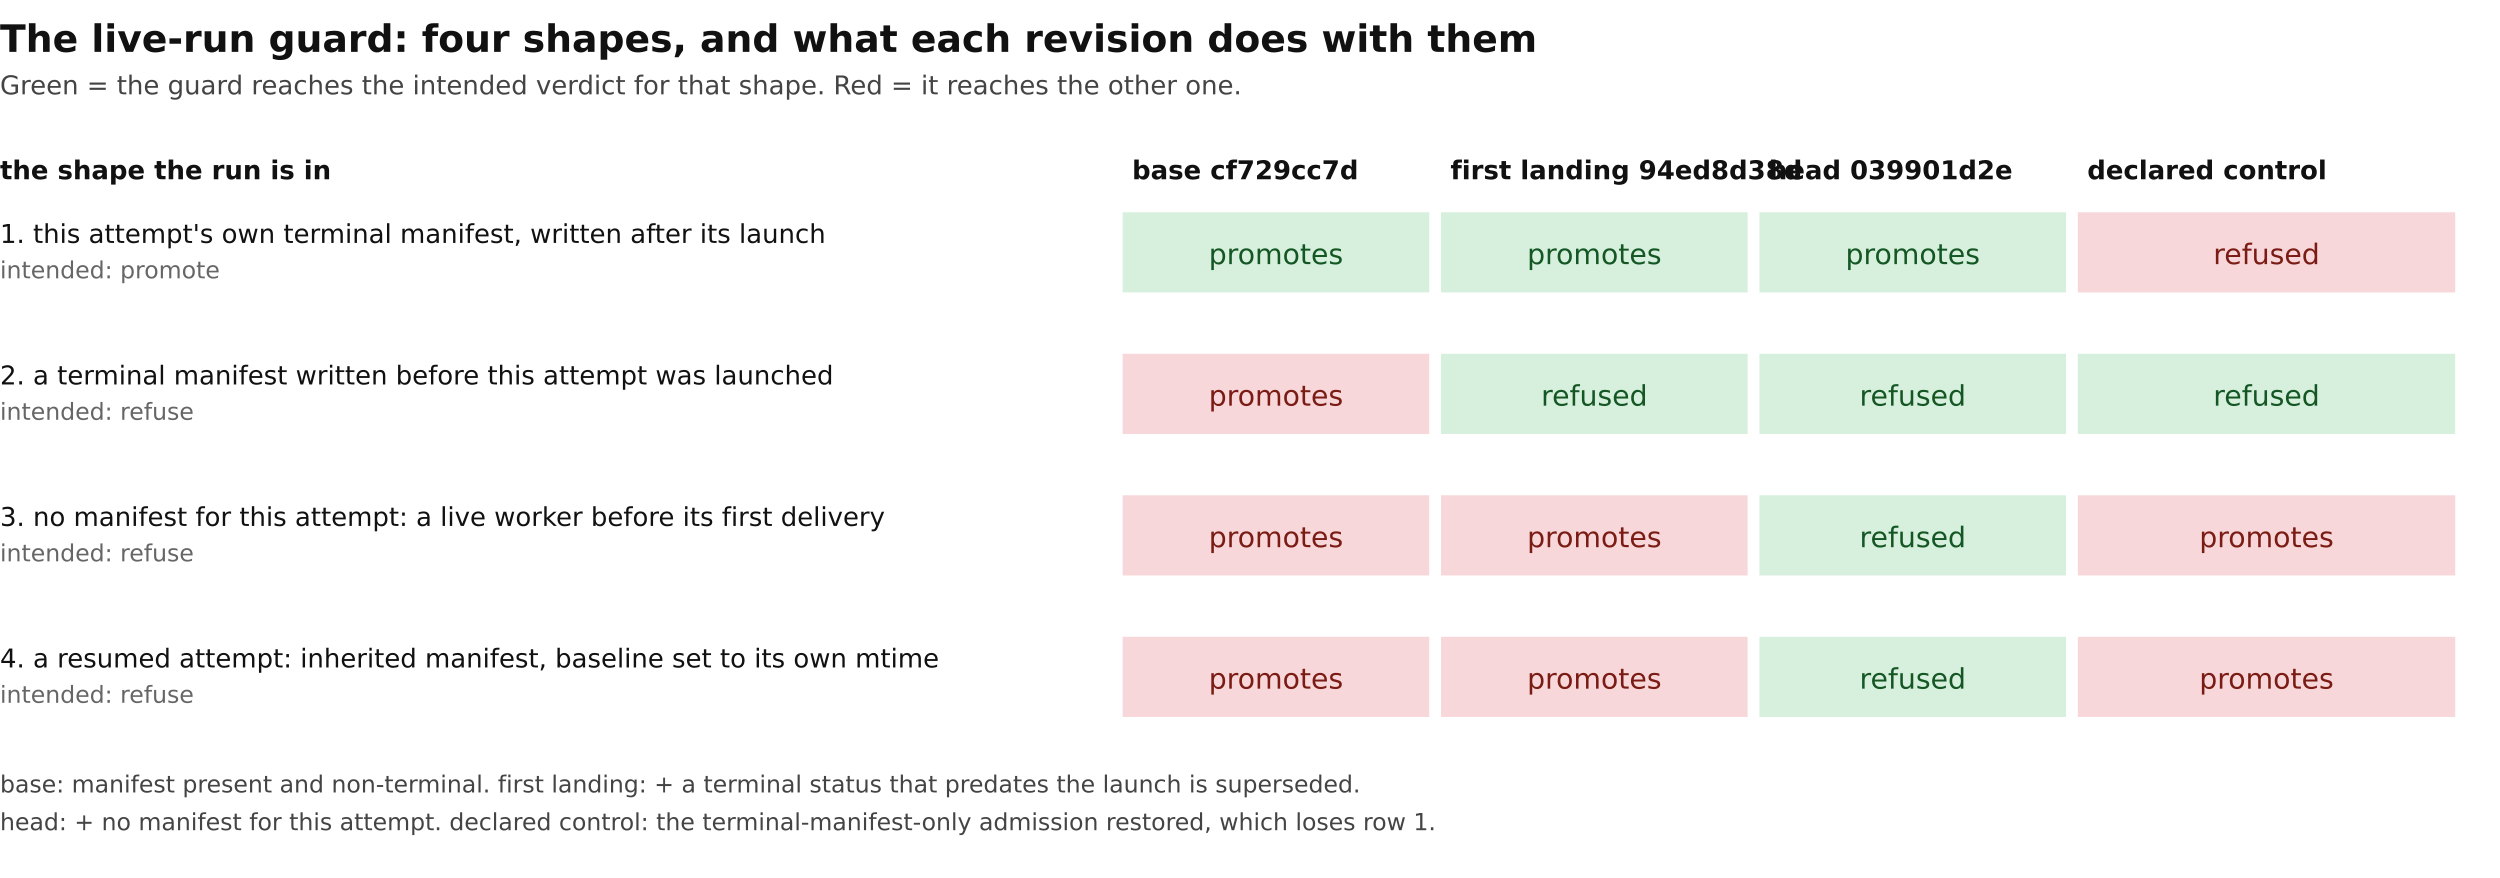
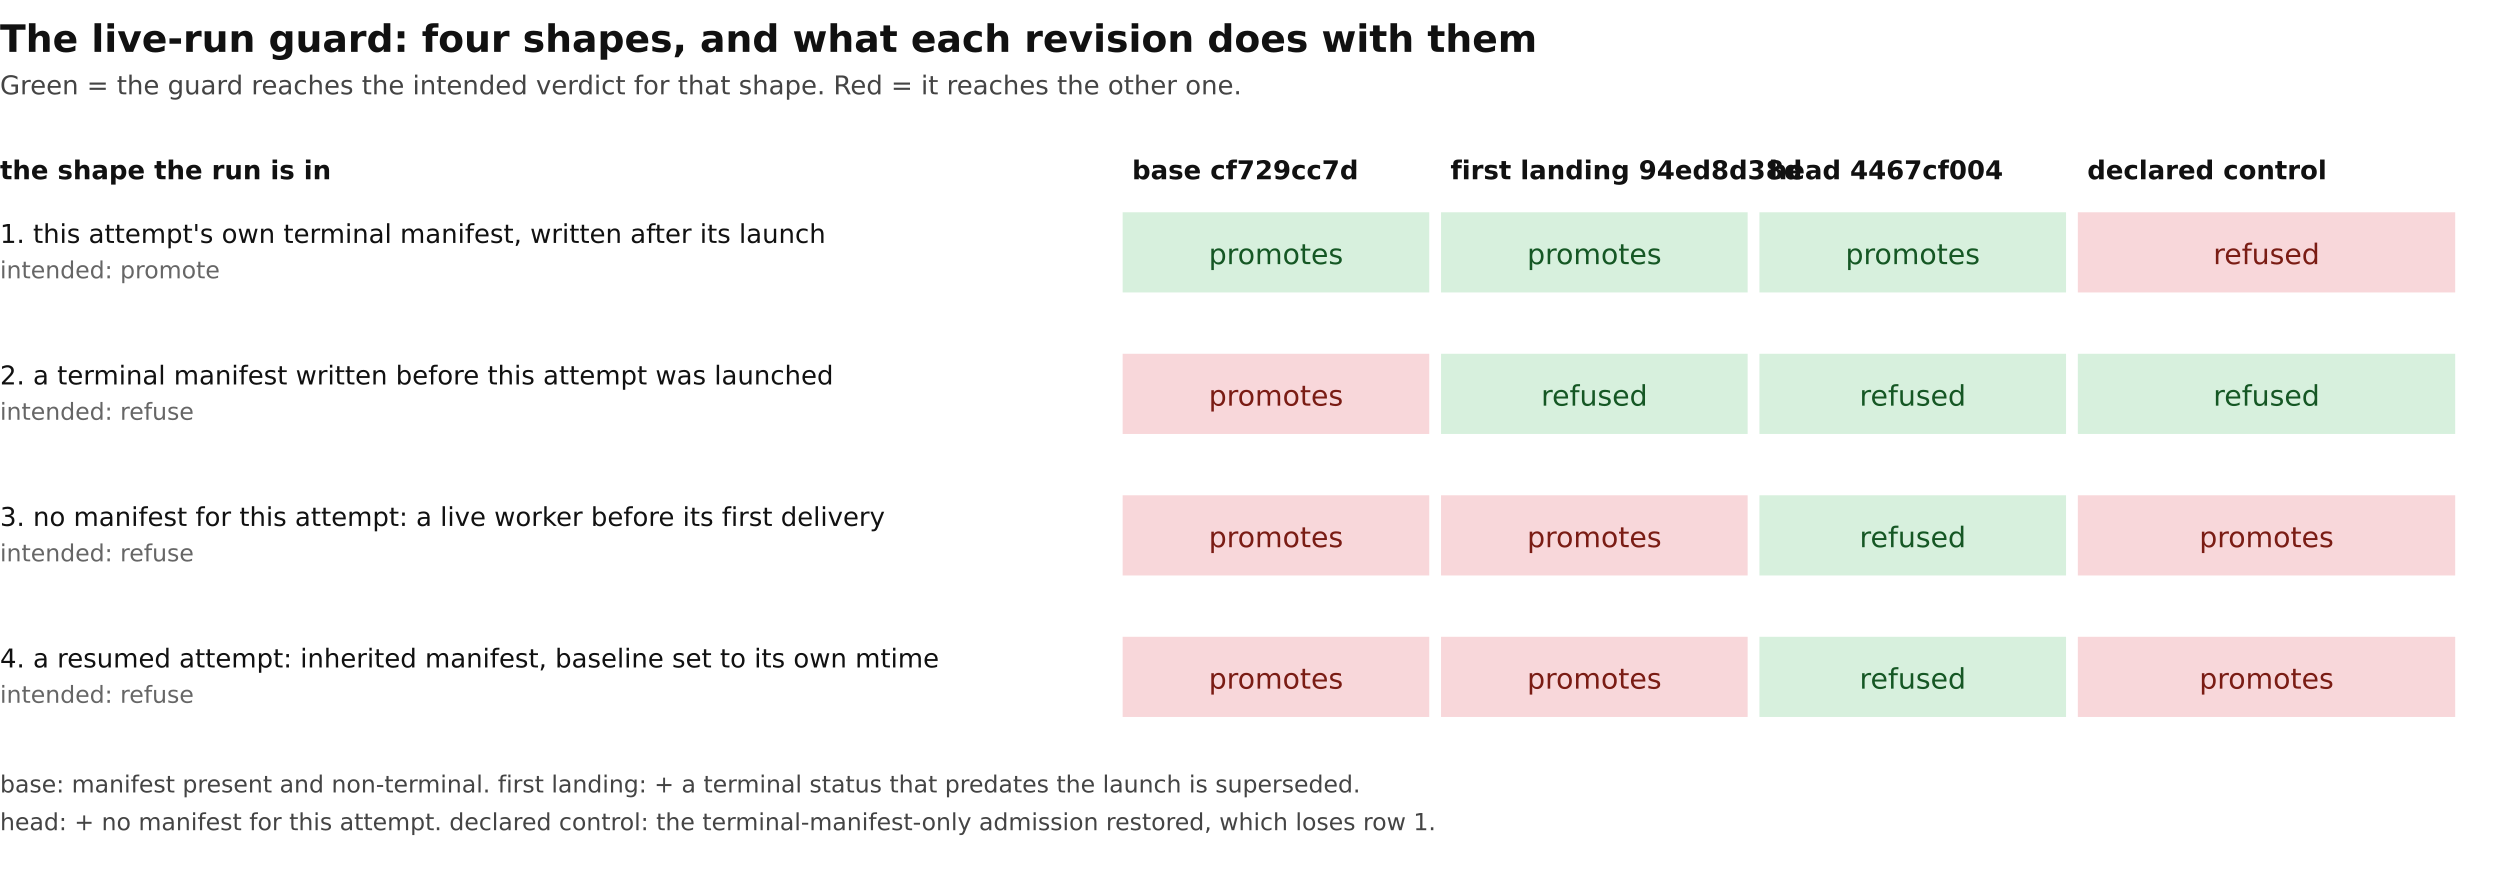
<svg xmlns="http://www.w3.org/2000/svg" width="1060" height="372" viewBox="0 0 1060 372" font-family="DejaVu Sans, Helvetica, Arial, sans-serif">
  <text x="0" y="22" font-size="16" font-weight="bold" fill="#111111">The live-run guard: four shapes, and what each revision does with them</text>
  <text x="0" y="40" font-size="11" fill="#444444">Green = the guard reaches the intended verdict for that shape. Red = it reaches the other one.</text>
  <text x="0" y="76" font-size="11" font-weight="bold" fill="#111111">the shape the run is in</text>
  <text x="480" y="76" font-size="11" font-weight="bold" fill="#111111">base cf729cc7d</text>
  <text x="615" y="76" font-size="11" font-weight="bold" fill="#111111">first landing 94ed8d38d</text>
-   <text x="750" y="76" font-size="11" font-weight="bold" fill="#111111">head 039901d2e</text>
+   <text x="750" y="76" font-size="11" font-weight="bold" fill="#111111">head 4467cf004</text>
  <text x="885" y="76" font-size="11" font-weight="bold" fill="#111111">declared control</text>
  <text x="0" y="103" font-size="11" fill="#111111">1. this attempt's own terminal manifest, written after its launch</text>
  <text x="0" y="118" font-size="10" fill="#666666">intended: promote</text>
  <rect x="476" y="90" width="130" height="34" fill="#d7f0dd" />
  <text x="541" y="112" font-size="12" text-anchor="middle" fill="#155724">promotes</text>
  <rect x="611" y="90" width="130" height="34" fill="#d7f0dd" />
  <text x="676" y="112" font-size="12" text-anchor="middle" fill="#155724">promotes</text>
  <rect x="746" y="90" width="130" height="34" fill="#d7f0dd" />
  <text x="811" y="112" font-size="12" text-anchor="middle" fill="#155724">promotes</text>
  <rect x="881" y="90" width="160" height="34" fill="#f8d7da" />
  <text x="961" y="112" font-size="12" text-anchor="middle" fill="#7a1c14">refused</text>
  <text x="0" y="163" font-size="11" fill="#111111">2. a terminal manifest written before this attempt was launched</text>
  <text x="0" y="178" font-size="10" fill="#666666">intended: refuse</text>
  <rect x="476" y="150" width="130" height="34" fill="#f8d7da" />
  <text x="541" y="172" font-size="12" text-anchor="middle" fill="#7a1c14">promotes</text>
  <rect x="611" y="150" width="130" height="34" fill="#d7f0dd" />
  <text x="676" y="172" font-size="12" text-anchor="middle" fill="#155724">refused</text>
  <rect x="746" y="150" width="130" height="34" fill="#d7f0dd" />
  <text x="811" y="172" font-size="12" text-anchor="middle" fill="#155724">refused</text>
  <rect x="881" y="150" width="160" height="34" fill="#d7f0dd" />
  <text x="961" y="172" font-size="12" text-anchor="middle" fill="#155724">refused</text>
  <text x="0" y="223" font-size="11" fill="#111111">3. no manifest for this attempt: a live worker before its first delivery</text>
  <text x="0" y="238" font-size="10" fill="#666666">intended: refuse</text>
  <rect x="476" y="210" width="130" height="34" fill="#f8d7da" />
  <text x="541" y="232" font-size="12" text-anchor="middle" fill="#7a1c14">promotes</text>
  <rect x="611" y="210" width="130" height="34" fill="#f8d7da" />
  <text x="676" y="232" font-size="12" text-anchor="middle" fill="#7a1c14">promotes</text>
  <rect x="746" y="210" width="130" height="34" fill="#d7f0dd" />
  <text x="811" y="232" font-size="12" text-anchor="middle" fill="#155724">refused</text>
  <rect x="881" y="210" width="160" height="34" fill="#f8d7da" />
  <text x="961" y="232" font-size="12" text-anchor="middle" fill="#7a1c14">promotes</text>
  <text x="0" y="283" font-size="11" fill="#111111">4. a resumed attempt: inherited manifest, baseline set to its own mtime</text>
  <text x="0" y="298" font-size="10" fill="#666666">intended: refuse</text>
  <rect x="476" y="270" width="130" height="34" fill="#f8d7da" />
  <text x="541" y="292" font-size="12" text-anchor="middle" fill="#7a1c14">promotes</text>
  <rect x="611" y="270" width="130" height="34" fill="#f8d7da" />
  <text x="676" y="292" font-size="12" text-anchor="middle" fill="#7a1c14">promotes</text>
  <rect x="746" y="270" width="130" height="34" fill="#d7f0dd" />
  <text x="811" y="292" font-size="12" text-anchor="middle" fill="#155724">refused</text>
  <rect x="881" y="270" width="160" height="34" fill="#f8d7da" />
  <text x="961" y="292" font-size="12" text-anchor="middle" fill="#7a1c14">promotes</text>
  <text x="0" y="336" font-size="10" fill="#444444">base: manifest present and non-terminal. first landing: + a terminal status that predates the launch is superseded.</text>
  <text x="0" y="352" font-size="10" fill="#444444">head: + no manifest for this attempt. declared control: the terminal-manifest-only admission restored, which loses row 1.</text>
</svg>
